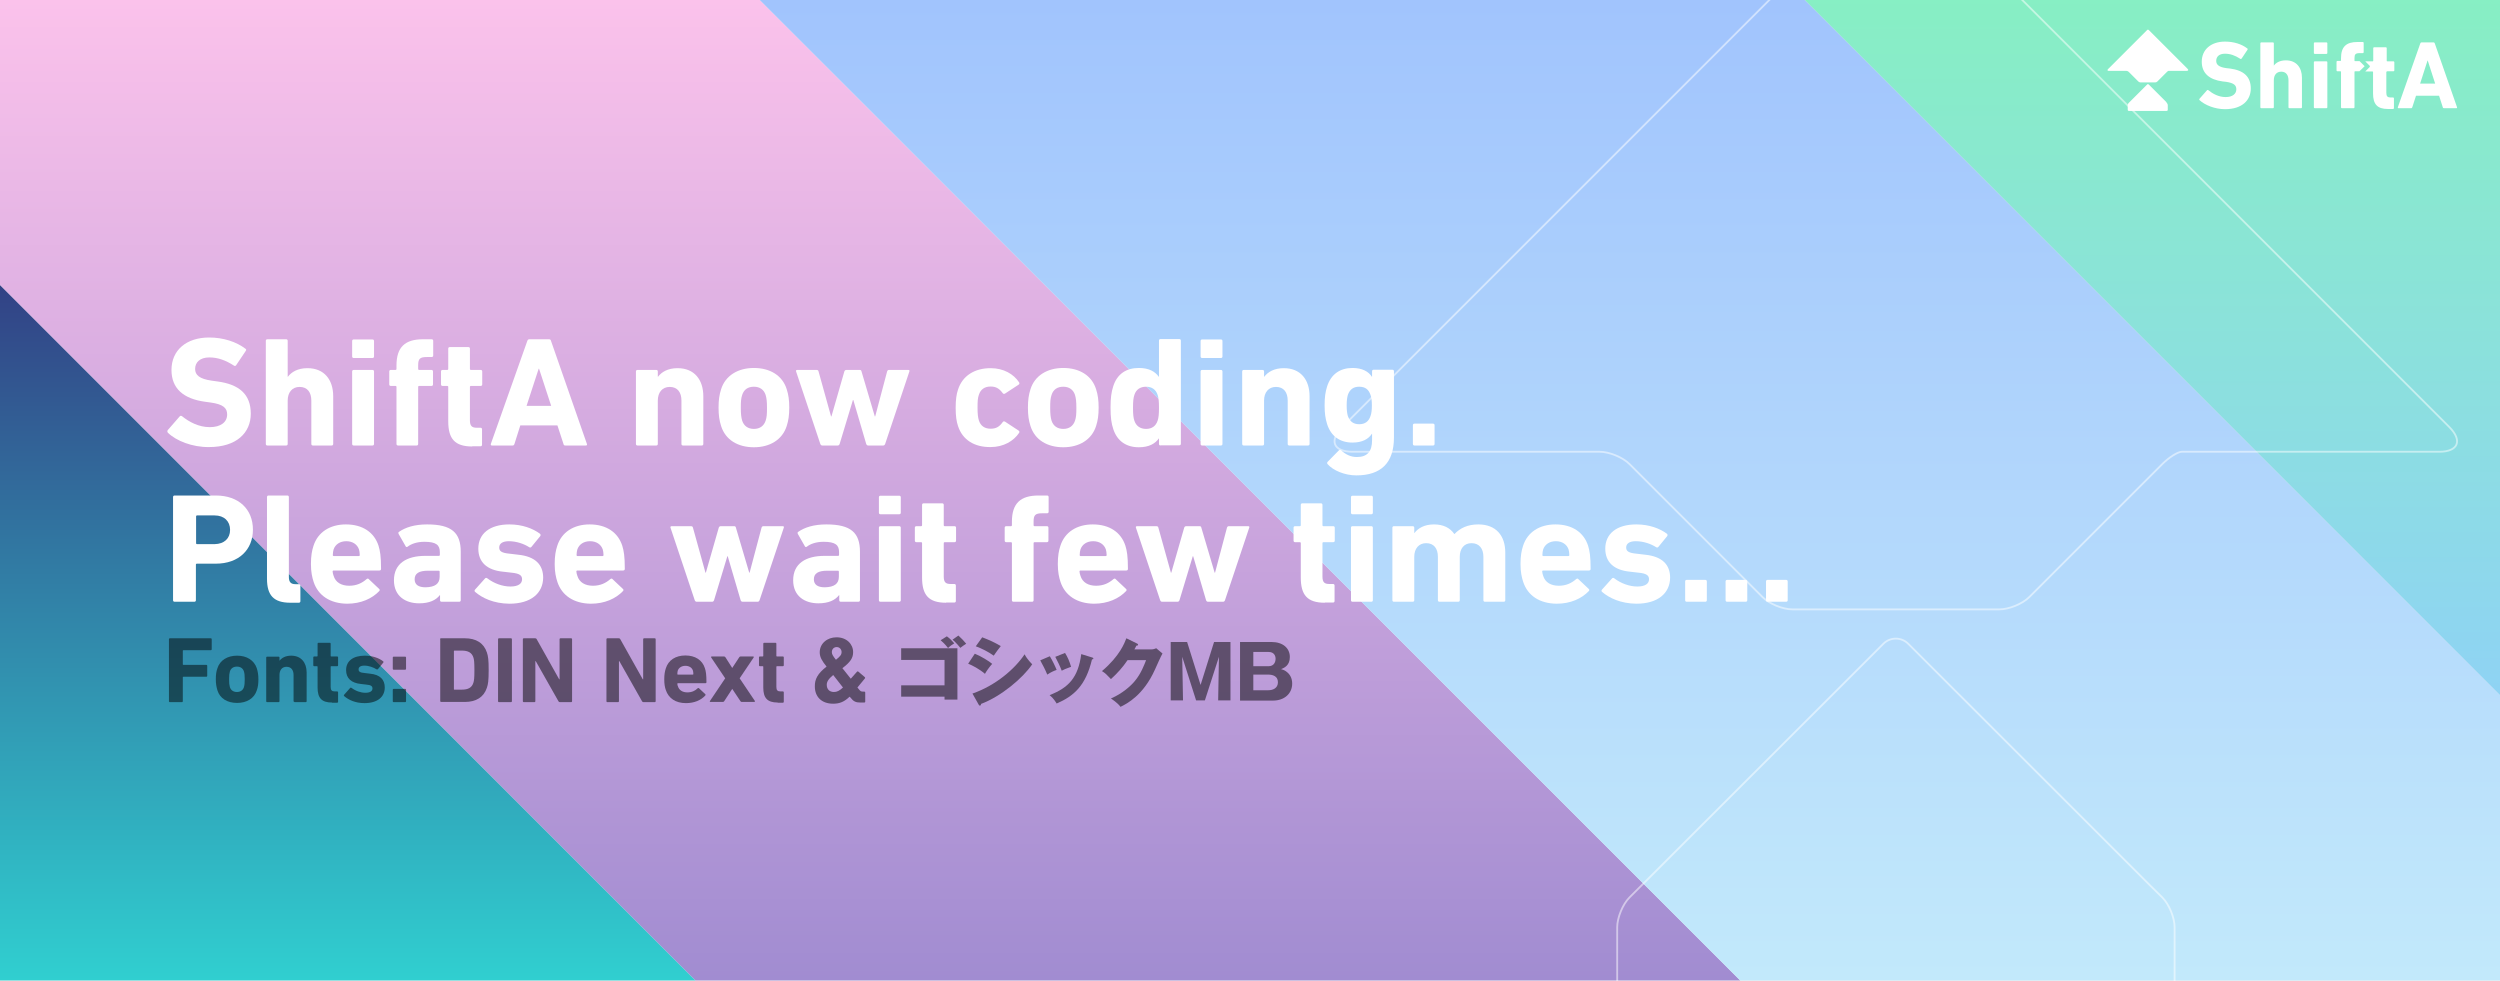
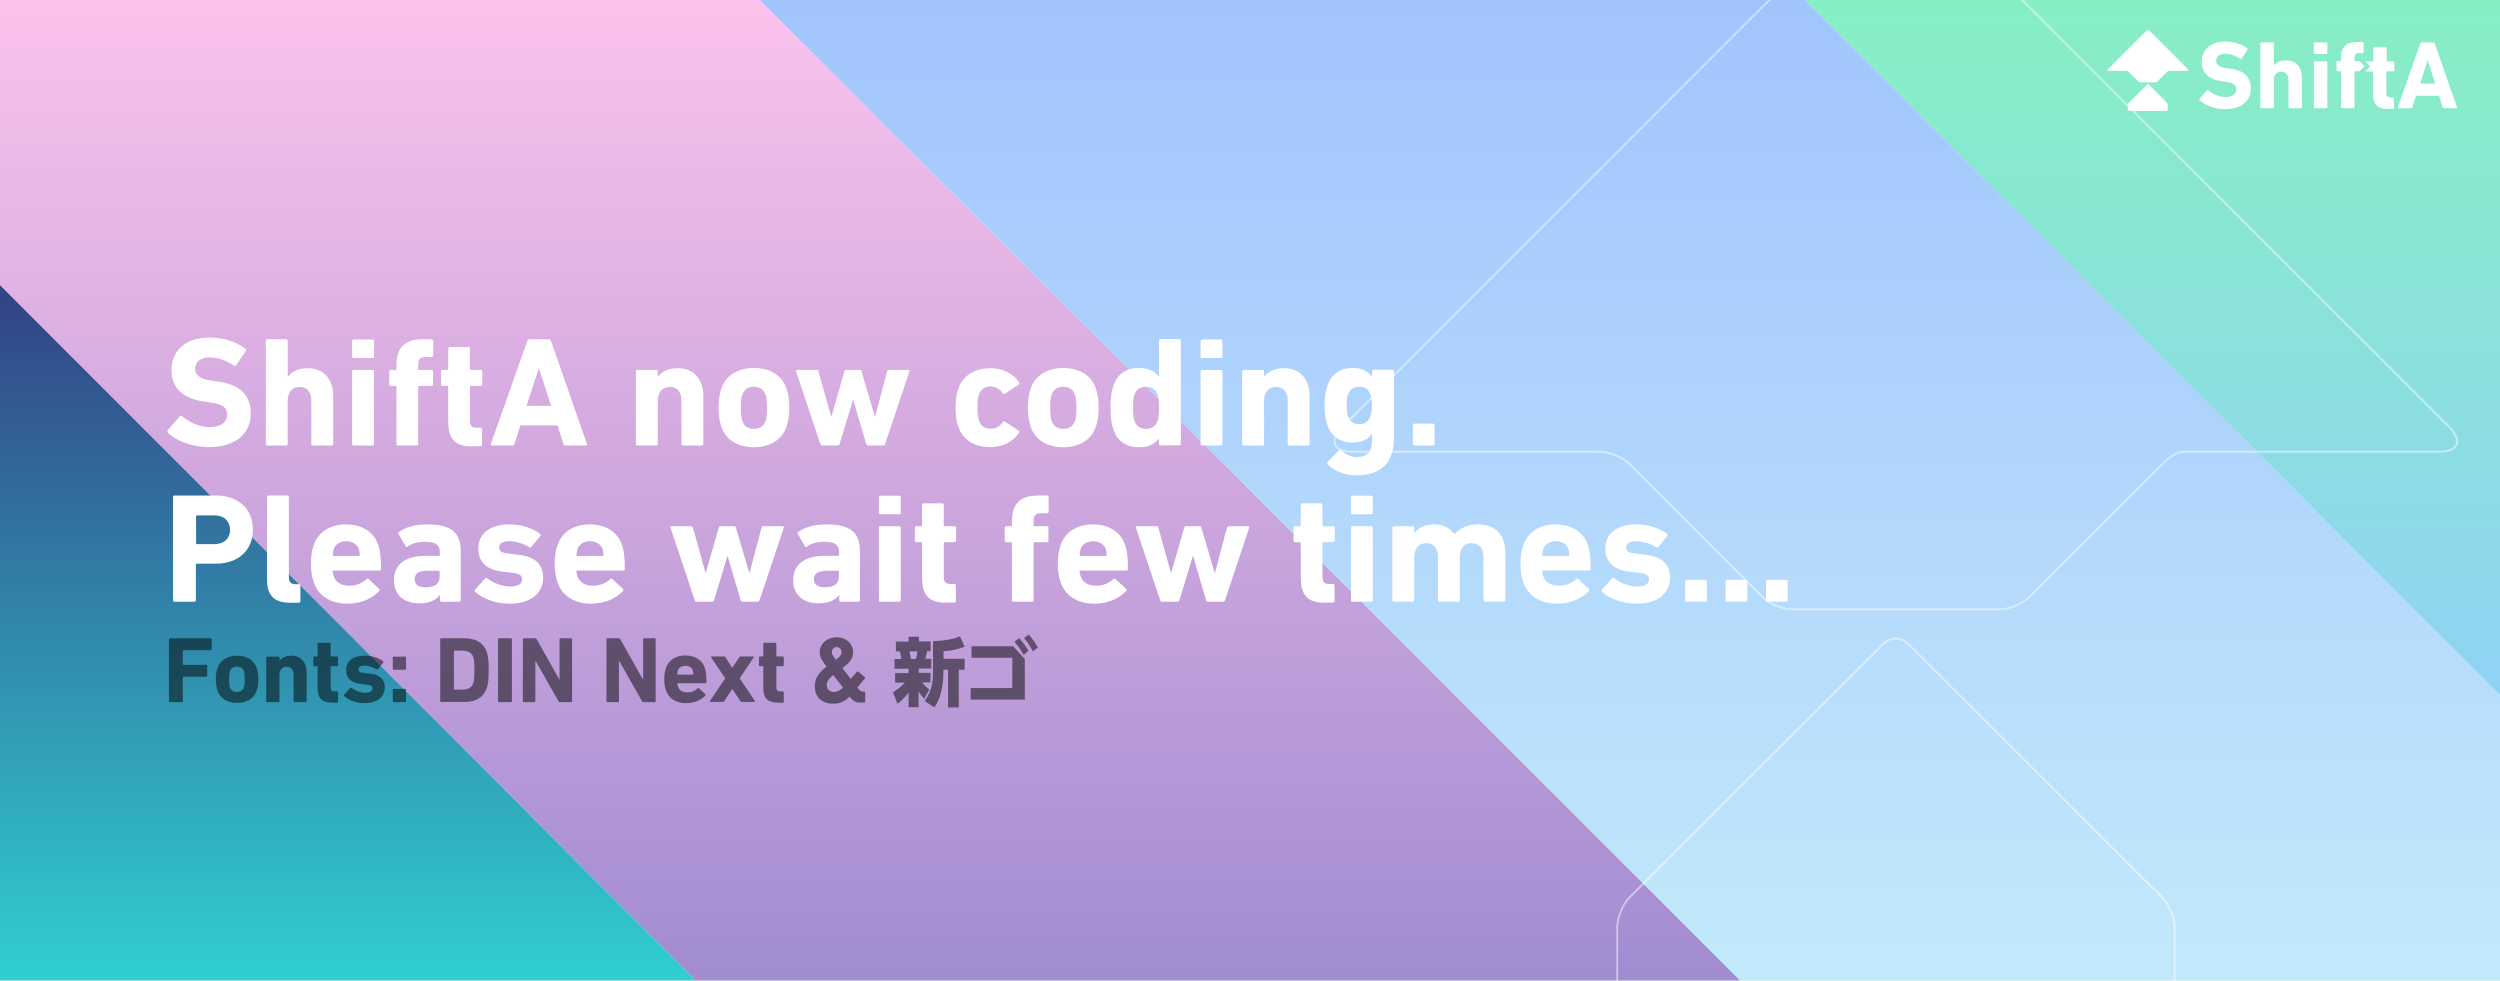
<svg xmlns="http://www.w3.org/2000/svg" version="1.1" id="レイヤー_1" x="0px" y="0px" viewBox="0 0 1280 502" style="enable-background:new 0 0 1280 502;" xml:space="preserve">
  <style type="text/css">
	.st0{fill:url(#SVGID_1_);}
	.st1{fill:url(#SVGID_2_);}
	.st2{fill:url(#SVGID_3_);}
	.st3{fill:url(#SVGID_4_);}
	.st4{fill:url(#SVGID_5_);}
	.st5{fill:url(#SVGID_6_);}
	.st6{fill:url(#SVGID_7_);}
	.st7{fill:url(#SVGID_8_);}
	.st8{fill:#FFFFFF;}
	.st9{opacity:0.5;}
	.st10{fill:none;stroke:#FFFFFF;stroke-width:0.95;stroke-miterlimit:10;}
</style>
  <linearGradient id="SVGID_1_" gradientUnits="userSpaceOnUse" x1="445.5" y1="502" x2="445.5" y2="0">
    <stop offset="0" style="stop-color:#A18CD1" />
    <stop offset="1" style="stop-color:#FBC2EB" />
  </linearGradient>
  <polygon class="st0" points="0,0 0,146 356,502 891,502 389,0 " />
  <linearGradient id="SVGID_2_" gradientUnits="userSpaceOnUse" x1="178" y1="502" x2="178" y2="0">
    <stop offset="0" style="stop-color:#30CFD0" />
    <stop offset="1" style="stop-color:#330867" />
  </linearGradient>
  <polygon class="st1" points="0,502 356,502 0,146 " />
  <linearGradient id="SVGID_3_" gradientUnits="userSpaceOnUse" x1="1102" y1="-146" x2="1102" y2="356">
    <stop offset="0" style="stop-color:#84FAB0" />
    <stop offset="1" style="stop-color:#8FD3F4" />
  </linearGradient>
  <polygon class="st2" points="1280,0 924,0 1280,356 " />
  <linearGradient id="SVGID_4_" gradientUnits="userSpaceOnUse" x1="834.5" y1="0" x2="834.5" y2="502">
    <stop offset="0" style="stop-color:#A1C4FD" />
    <stop offset="1" style="stop-color:#C2E9FB" />
  </linearGradient>
  <polygon class="st3" points="1280,356 924,0 389,0 891,502 1280,502 " />
  <linearGradient id="SVGID_5_" gradientUnits="userSpaceOnUse" x1="445.5" y1="1152" x2="445.5" y2="650">
    <stop offset="0" style="stop-color:#A1C4FD" />
    <stop offset="1" style="stop-color:#C2E9FB" />
  </linearGradient>
  <polygon class="st4" points="0,650 0,796 356,1152 891,1152 389,650 " />
  <linearGradient id="SVGID_6_" gradientUnits="userSpaceOnUse" x1="178" y1="1152" x2="178" y2="650">
    <stop offset="0" style="stop-color:#A18CD1" />
    <stop offset="1" style="stop-color:#FBC2EB" />
  </linearGradient>
  <polygon class="st5" points="0,1152 356,1152 0,796 " />
  <linearGradient id="SVGID_7_" gradientUnits="userSpaceOnUse" x1="1102" y1="1152" x2="1102" y2="650">
    <stop offset="0" style="stop-color:#30CFD0" />
    <stop offset="1" style="stop-color:#330867" />
  </linearGradient>
  <polygon class="st6" points="1280,650 924,650 1280,1006 " />
  <linearGradient id="SVGID_8_" gradientUnits="userSpaceOnUse" x1="834.5" y1="1152" x2="834.5" y2="650">
    <stop offset="0" style="stop-color:#84FAB0" />
    <stop offset="1" style="stop-color:#8FD3F4" />
  </linearGradient>
  <polygon class="st7" points="1280,1006 924,650 389,650 891,1152 1280,1152 " />
  <g>
    <path class="st8" d="M86,221.6c-0.3-0.3-0.5-0.9-0.1-1.4l6.1-7c0.3-0.4,0.8-0.4,1.2-0.1c3.6,2.9,8.5,5.6,14.2,5.6   c5.7,0,8.9-2.6,8.9-6.5c0-3.2-1.9-5.2-8.4-6.1l-2.9-0.4c-11-1.5-17.2-6.7-17.2-16.3c0-10,7.5-16.6,19.3-16.6   c7.2,0,13.9,2.2,18.5,5.7c0.5,0.3,0.6,0.6,0.2,1.2l-4.9,7.3c-0.3,0.4-0.7,0.5-1.1,0.2c-4.2-2.7-8.2-4.2-12.6-4.2   c-4.8,0-7.3,2.5-7.3,5.9c0,3.1,2.2,5.1,8.5,6l2.9,0.4c11.2,1.5,17.1,6.6,17.1,16.5c0,9.8-7.3,17.1-21.4,17.1   C98.5,229,90.2,225.7,86,221.6z" />
    <path class="st8" d="M160.2,228.1c-0.5,0-0.8-0.3-0.8-0.8v-22.2c0-4.2-2-7-6-7c-3.8,0-6.1,2.8-6.1,7v22.2c0,0.5-0.3,0.8-0.8,0.8   h-9.6c-0.5,0-0.8-0.3-0.8-0.8v-52.8c0-0.5,0.3-0.8,0.8-0.8h9.6c0.5,0,0.8,0.3,0.8,0.8v18.4h0.1c1.8-2.4,5-4.4,10-4.4   c8.6,0,13.2,5.9,13.2,14.4v24.4c0,0.5-0.3,0.8-0.8,0.8H160.2z" />
    <path class="st8" d="M181.1,183.3c-0.5,0-0.8-0.3-0.8-0.8v-7.9c0-0.5,0.3-0.8,0.8-0.8h9.6c0.5,0,0.8,0.3,0.8,0.8v7.9   c0,0.5-0.3,0.8-0.8,0.8H181.1z M181.1,228.1c-0.5,0-0.8-0.3-0.8-0.8v-37.1c0-0.5,0.3-0.8,0.8-0.8h9.6c0.5,0,0.8,0.3,0.8,0.8v37.1   c0,0.5-0.3,0.8-0.8,0.8H181.1z" />
    <path class="st8" d="M203.8,228.1c-0.5,0-0.8-0.3-0.8-0.8v-29.2c0-0.3-0.2-0.5-0.5-0.5h-2.4c-0.5,0-0.8-0.3-0.8-0.8v-6.6   c0-0.5,0.3-0.8,0.8-0.8h2.4c0.3,0,0.5-0.2,0.5-0.5v-1.8c0-9.4,4.4-13.4,13.6-13.4h4.4c0.5,0,0.8,0.3,0.8,0.8v7.5   c0,0.5-0.3,0.8-0.8,0.8h-2.5c-3.5,0-4.4,0.9-4.4,4.2v1.9c0,0.3,0.2,0.5,0.5,0.5h6.3c0.5,0,0.8,0.3,0.8,0.8v6.6   c0,0.5-0.3,0.8-0.8,0.8h-6.3c-0.3,0-0.5,0.2-0.5,0.5v29.2c0,0.5-0.3,0.8-0.8,0.8H203.8z" />
    <path class="st8" d="M241.8,228.6c-9,0-12.3-4-12.3-12.9v-17.6c0-0.3-0.2-0.5-0.5-0.5h-2.4c-0.5,0-0.8-0.3-0.8-0.8v-6.6   c0-0.5,0.3-0.8,0.8-0.8h2.4c0.3,0,0.5-0.2,0.5-0.5v-10.4c0-0.5,0.3-0.8,0.8-0.8h9.5c0.5,0,0.8,0.3,0.8,0.8v10.4   c0,0.3,0.2,0.5,0.5,0.5h5c0.5,0,0.8,0.3,0.8,0.8v6.6c0,0.5-0.3,0.8-0.8,0.8h-5c-0.3,0-0.5,0.2-0.5,0.5v17.1c0,2.9,1,3.8,3.5,3.8   h1.9c0.5,0,0.8,0.3,0.8,0.8v7.9c0,0.5-0.3,0.8-0.8,0.8H241.8z" />
    <path class="st8" d="M270,174.5c0.2-0.5,0.5-0.8,1-0.8h10.1c0.6,0,0.9,0.3,1,0.8l18.4,52.8c0.2,0.5,0,0.8-0.6,0.8h-10.4   c-0.6,0-0.9-0.2-1-0.8l-3.1-9.5h-19l-3,9.5c-0.2,0.6-0.5,0.8-1,0.8h-10.5c-0.6,0-0.7-0.3-0.6-0.8L270,174.5z M282.2,207.8l-6.2-19   h-0.2l-6.2,19H282.2z" />
    <path class="st8" d="M349.7,228.1c-0.5,0-0.8-0.3-0.8-0.8v-22.2c0-4.2-2-7-6-7c-3.8,0-6.1,2.8-6.1,7v22.2c0,0.5-0.3,0.8-0.8,0.8   h-9.6c-0.5,0-0.8-0.3-0.8-0.8v-37.1c0-0.5,0.3-0.8,0.8-0.8h9.6c0.5,0,0.8,0.3,0.8,0.8v2.7h0.1c1.8-2.4,5-4.4,10-4.4   c8.6,0,13.2,5.9,13.2,14.4v24.4c0,0.5-0.3,0.8-0.8,0.8H349.7z" />
    <path class="st8" d="M369.2,218.1c-0.9-2.8-1.3-5.5-1.3-9.4s0.4-6.6,1.3-9.4c2.2-7,8.6-10.9,16.8-10.9s14.6,3.8,16.8,10.9   c0.9,2.8,1.3,5.5,1.3,9.4s-0.4,6.6-1.3,9.4c-2.2,7-8.6,10.9-16.8,10.9S371.4,225.2,369.2,218.1z M392,215.4   c0.6-1.8,0.7-3.4,0.7-6.6s-0.2-4.9-0.7-6.6c-0.9-2.7-3-4.2-6-4.2c-3,0-5.1,1.4-6,4.2c-0.6,1.8-0.7,3.4-0.7,6.6s0.2,4.9,0.7,6.6   c0.9,2.7,3,4.2,6,4.2C389,219.6,391.1,218.1,392,215.4z" />
    <path class="st8" d="M444.5,228.1c-0.5,0-0.8-0.3-1-0.8l-6.6-22.5h-0.2l-6.8,22.5c-0.2,0.5-0.5,0.8-1,0.8H421c-0.5,0-0.8-0.3-1-0.8   l-12.4-37.1c-0.2-0.5,0.1-0.8,0.6-0.8h9.8c0.6,0,1,0.2,1.1,0.8l6.4,23h0.2l6.6-23c0.2-0.6,0.6-0.8,1.1-0.8h6.7c0.6,0,0.9,0.2,1,0.8   l6.8,23h0.2l6.1-23c0.2-0.6,0.5-0.8,1-0.8h9.8c0.6,0,0.8,0.3,0.6,0.8l-12.4,37.1c-0.2,0.5-0.5,0.8-1,0.8H444.5z" />
    <path class="st8" d="M490.5,218.1c-0.8-2.3-1.2-5.2-1.2-9.3s0.4-7,1.2-9.3c2.3-7.2,8.6-11,16.7-11c6.6,0,11.8,3,14.6,7.3   c0.2,0.4,0.2,0.8-0.2,1.1l-7,4.6c-0.5,0.3-0.9,0.2-1.2-0.2c-1.7-2.3-3.4-3.4-6.2-3.4c-3,0-5.1,1.4-6,4.2c-0.6,1.6-0.7,3.4-0.7,6.6   s0.2,5,0.7,6.6c0.9,2.8,3,4.2,6,4.2c2.8,0,4.5-1,6.2-3.4c0.3-0.4,0.7-0.5,1.2-0.2l7,4.6c0.4,0.3,0.4,0.7,0.2,1.1   c-2.8,4.2-8,7.3-14.6,7.3C499,229,492.8,225.3,490.5,218.1z" />
    <path class="st8" d="M527.6,218.1c-0.9-2.8-1.3-5.5-1.3-9.4s0.4-6.6,1.3-9.4c2.2-7,8.6-10.9,16.8-10.9s14.6,3.8,16.8,10.9   c0.9,2.8,1.3,5.5,1.3,9.4s-0.4,6.6-1.3,9.4c-2.2,7-8.6,10.9-16.8,10.9S529.8,225.2,527.6,218.1z M550.4,215.4   c0.6-1.8,0.7-3.4,0.7-6.6s-0.2-4.9-0.7-6.6c-0.9-2.7-3-4.2-6-4.2c-3,0-5.1,1.4-6,4.2c-0.6,1.8-0.7,3.4-0.7,6.6s0.2,4.9,0.7,6.6   c0.9,2.7,3,4.2,6,4.2C547.4,219.6,549.5,218.1,550.4,215.4z" />
    <path class="st8" d="M594.2,228.1c-0.5,0-0.8-0.3-0.8-0.8v-2.8h-0.1c-1.8,2.6-5,4.5-10.2,4.5c-6.5,0-11.1-3.2-13.1-9.3   c-1-3-1.4-6-1.4-11c0-5,0.4-7.9,1.4-11c2-6.2,6.6-9.3,13.1-9.3c5.1,0,8.3,1.8,10.2,4.5h0.1v-18.5c0-0.5,0.3-0.8,0.8-0.8h9.6   c0.5,0,0.8,0.3,0.8,0.8v52.8c0,0.5-0.3,0.8-0.8,0.8H594.2z M592.7,215.4c0.5-1.5,0.7-3.2,0.7-6.6s-0.2-5.1-0.7-6.6   c-0.9-2.8-3-4.2-5.9-4.2c-3,0-5.1,1.4-6,4.2c-0.5,1.5-0.7,3.2-0.7,6.6s0.2,5.1,0.7,6.6c0.9,2.7,3,4.2,6,4.2   C589.8,219.6,591.8,218.1,592.7,215.4z" />
    <path class="st8" d="M615.5,183.3c-0.5,0-0.8-0.3-0.8-0.8v-7.9c0-0.5,0.3-0.8,0.8-0.8h9.6c0.5,0,0.8,0.3,0.8,0.8v7.9   c0,0.5-0.3,0.8-0.8,0.8H615.5z M615.5,228.1c-0.5,0-0.8-0.3-0.8-0.8v-37.1c0-0.5,0.3-0.8,0.8-0.8h9.6c0.5,0,0.8,0.3,0.8,0.8v37.1   c0,0.5-0.3,0.8-0.8,0.8H615.5z" />
    <path class="st8" d="M660.1,228.1c-0.5,0-0.8-0.3-0.8-0.8v-22.2c0-4.2-2-7-6-7c-3.8,0-6.1,2.8-6.1,7v22.2c0,0.5-0.3,0.8-0.8,0.8   h-9.6c-0.5,0-0.8-0.3-0.8-0.8v-37.1c0-0.5,0.3-0.8,0.8-0.8h9.6c0.5,0,0.8,0.3,0.8,0.8v2.7h0.1c1.8-2.4,5-4.4,10-4.4   c8.6,0,13.2,5.9,13.2,14.4v24.4c0,0.5-0.3,0.8-0.8,0.8H660.1z" />
    <path class="st8" d="M679.7,237.6c-0.3-0.4-0.3-0.8,0.1-1.2l5.7-5.8c0.4-0.4,0.8-0.4,1.2,0c2.4,2.2,5,3.4,8,3.4   c5.4,0,7.8-2.9,7.8-8.6v-3.3h-0.1c-1.7,2.7-5,4.5-9.9,4.5c-6.4,0-11-3.2-13-9.4c-0.9-2.9-1.3-5.5-1.3-9.7s0.4-6.9,1.3-9.7   c2-6.2,6.6-9.4,13-9.4c4.9,0,8.2,1.8,9.9,4.5h0.1v-2.8c0-0.5,0.3-0.8,0.8-0.8h9.6c0.5,0,0.8,0.3,0.8,0.8V224   c0,13-6.6,19.4-19.3,19.4C688.6,243.4,682.5,240.9,679.7,237.6z M701.7,213c0.5-1.4,0.7-3,0.7-5.4s-0.2-4-0.7-5.4   c-0.9-2.7-2.6-4.2-5.8-4.2c-3,0-4.8,1.4-5.8,4.2c-0.4,1.4-0.6,3-0.6,5.4s0.2,4,0.6,5.4c1,2.7,2.7,4.2,5.8,4.2   C699,217.2,700.8,215.7,701.7,213z" />
    <path class="st8" d="M723.4,217.7c0-0.5,0.3-0.8,0.8-0.8h9.5c0.5,0,0.8,0.3,0.8,0.8v9.6c0,0.5-0.3,0.8-0.8,0.8h-9.5   c-0.5,0-0.8-0.3-0.8-0.8V217.7z" />
    <path class="st8" d="M89.4,308.1c-0.5,0-0.8-0.3-0.8-0.8v-52.8c0-0.5,0.3-0.8,0.8-0.8h21.1c11.8,0,19,7.1,19,17.5   c0,10.2-7.2,17.4-19,17.4h-9.7c-0.3,0-0.5,0.2-0.5,0.5v18.2c0,0.5-0.3,0.8-0.8,0.8H89.4z M117.8,271.3c0-4.4-3-7.4-7.9-7.4h-9   c-0.3,0-0.5,0.2-0.5,0.5v13.7c0,0.3,0.2,0.5,0.5,0.5h9C114.8,278.5,117.8,275.7,117.8,271.3z" />
    <path class="st8" d="M148.7,308.6c-8.6,0-12-3.8-12-12.3v-41.8c0-0.5,0.3-0.8,0.8-0.8h9.6c0.5,0,0.8,0.3,0.8,0.8v40.9   c0,2.6,1,3.7,3.4,3.7h1.7c0.5,0,0.8,0.3,0.8,0.8v7.9c0,0.5-0.3,0.8-0.8,0.8H148.7z" />
    <path class="st8" d="M160.6,298c-0.8-2.4-1.4-5.2-1.4-9.2c0-4.1,0.5-6.9,1.3-9.3c2.2-7,8.4-11,16.6-11c8.6,0,14.5,4.1,16.7,10.9   c0.8,2.6,1.3,5.4,1.3,11.9c0,0.5-0.3,0.8-0.9,0.8h-23.4c-0.3,0-0.5,0.2-0.5,0.5c0.1,0.8,0.2,1.5,0.5,2.2c1,3.4,4,5.1,8,5.1   c3.8,0,6.6-1.4,8.9-3.4c0.4-0.3,0.8-0.4,1.1,0l5.3,5c0.4,0.3,0.4,0.8,0.1,1.1c-3.7,3.9-9.4,6.5-16.5,6.5   C169,309,162.9,304.9,160.6,298z M183.7,284.7c0.3,0,0.5-0.2,0.5-0.5c0-1.2-0.2-2.1-0.4-2.9c-0.9-2.6-3.3-4.2-6.5-4.2   s-5.6,1.6-6.5,4.2c-0.2,0.8-0.4,1.7-0.4,2.9c0,0.3,0.2,0.5,0.5,0.5H183.7z" />
    <path class="st8" d="M226.1,308.1c-0.5,0-0.8-0.3-0.8-0.8v-2.6h-0.1c-2,2.6-5.4,4.2-10.6,4.2c-6.9,0-12.9-3.6-12.9-11.8   c0-8.6,6.5-12.5,16.1-12.5h6.9c0.3,0,0.5-0.2,0.5-0.5v-1.4c0-3.6-1.8-5.3-7.9-5.3c-3.9,0-6.8,1.1-8.6,2.5c-0.4,0.3-0.8,0.2-1-0.2   l-3.6-6.3c-0.2-0.5-0.2-0.9,0.2-1.1c3.3-2.3,8-3.8,14.4-3.8c12.6,0,17.2,4.3,17.2,14v24.8c0,0.5-0.3,0.8-0.8,0.8H226.1z    M225.1,295.3v-2.6c0-0.3-0.2-0.5-0.5-0.5h-5.4c-4.7,0-6.9,1.4-6.9,4.4c0,2.7,1.9,4.1,5.6,4.1C222.7,300.6,225.1,298.9,225.1,295.3   z" />
    <path class="st8" d="M243.2,303c-0.3-0.3-0.3-0.8,0-1.1l5.2-5.8c0.3-0.3,0.7-0.3,1.1,0c3.4,2.6,7.8,4.2,11.8,4.2c4.1,0,6-1.5,6-3.7   c0-1.8-1-3-5.5-3.4l-4.3-0.5c-8.2-0.8-12.6-4.9-12.6-11.8c0-7.6,5.8-12.4,15.9-12.4c6.6,0,12.1,2.1,15.7,4.8   c0.3,0.3,0.4,0.8,0.1,1.2l-4.5,5.5c-0.3,0.4-0.7,0.4-1.1,0.2c-2.6-1.7-6.5-3.1-10.5-3.1c-3.3,0-4.9,1.3-4.9,3.2   c0,1.8,1,2.8,5.4,3.2l4.2,0.5c9.1,0.9,12.9,5.3,12.9,11.8c-0.1,7.9-6.2,13.3-17.3,13.3C252.7,309,246.9,306.2,243.2,303z" />
    <path class="st8" d="M285.4,298c-0.8-2.4-1.4-5.2-1.4-9.2c0-4.1,0.5-6.9,1.3-9.3c2.2-7,8.4-11,16.6-11c8.6,0,14.5,4.1,16.7,10.9   c0.8,2.6,1.3,5.4,1.3,11.9c0,0.5-0.3,0.8-0.9,0.8h-23.4c-0.3,0-0.5,0.2-0.5,0.5c0.1,0.8,0.2,1.5,0.5,2.2c1,3.4,4,5.1,8,5.1   c3.8,0,6.6-1.4,8.9-3.4c0.4-0.3,0.8-0.4,1.1,0l5.3,5c0.4,0.3,0.4,0.8,0.1,1.1c-3.7,3.9-9.4,6.5-16.5,6.5   C293.8,309,287.7,304.9,285.4,298z M308.5,284.7c0.3,0,0.5-0.2,0.5-0.5c0-1.2-0.2-2.1-0.4-2.9c-0.9-2.6-3.3-4.2-6.5-4.2   c-3.2,0-5.6,1.6-6.5,4.2c-0.2,0.8-0.4,1.7-0.4,2.9c0,0.3,0.2,0.5,0.5,0.5H308.5z" />
    <path class="st8" d="M380.2,308.1c-0.5,0-0.8-0.3-1-0.8l-6.6-22.5h-0.2l-6.8,22.5c-0.2,0.5-0.5,0.8-1,0.8h-7.9   c-0.5,0-0.8-0.3-1-0.8l-12.4-37.1c-0.2-0.5,0.1-0.8,0.6-0.8h9.8c0.6,0,1,0.2,1.1,0.8l6.4,23h0.2l6.6-23c0.2-0.6,0.6-0.8,1.1-0.8   h6.7c0.6,0,0.9,0.2,1,0.8l6.8,23h0.2l6.1-23c0.2-0.6,0.5-0.8,1-0.8h9.8c0.6,0,0.8,0.3,0.6,0.8l-12.4,37.1c-0.2,0.5-0.5,0.8-1,0.8   H380.2z" />
    <path class="st8" d="M430.5,308.1c-0.5,0-0.8-0.3-0.8-0.8v-2.6h-0.1c-2,2.6-5.4,4.2-10.6,4.2c-6.9,0-12.9-3.6-12.9-11.8   c0-8.6,6.5-12.5,16.1-12.5h6.9c0.3,0,0.5-0.2,0.5-0.5v-1.4c0-3.6-1.8-5.3-7.9-5.3c-3.9,0-6.8,1.1-8.6,2.5c-0.4,0.3-0.8,0.2-1-0.2   l-3.6-6.3c-0.2-0.5-0.2-0.9,0.2-1.1c3.3-2.3,8-3.8,14.4-3.8c12.6,0,17.2,4.3,17.2,14v24.8c0,0.5-0.3,0.8-0.8,0.8H430.5z    M429.5,295.3v-2.6c0-0.3-0.2-0.5-0.5-0.5h-5.4c-4.7,0-6.9,1.4-6.9,4.4c0,2.7,1.9,4.1,5.6,4.1C427.1,300.6,429.5,298.9,429.5,295.3   z" />
    <path class="st8" d="M450.8,263.3c-0.5,0-0.8-0.3-0.8-0.8v-7.9c0-0.5,0.3-0.8,0.8-0.8h9.6c0.5,0,0.8,0.3,0.8,0.8v7.9   c0,0.5-0.3,0.8-0.8,0.8H450.8z M450.8,308.1c-0.5,0-0.8-0.3-0.8-0.8v-37.1c0-0.5,0.3-0.8,0.8-0.8h9.6c0.5,0,0.8,0.3,0.8,0.8v37.1   c0,0.5-0.3,0.8-0.8,0.8H450.8z" />
    <path class="st8" d="M484.4,308.6c-9,0-12.3-4-12.3-12.9v-17.6c0-0.3-0.2-0.5-0.5-0.5h-2.4c-0.5,0-0.8-0.3-0.8-0.8v-6.6   c0-0.5,0.3-0.8,0.8-0.8h2.4c0.3,0,0.5-0.2,0.5-0.5v-10.4c0-0.5,0.3-0.8,0.8-0.8h9.5c0.5,0,0.8,0.3,0.8,0.8v10.4   c0,0.3,0.2,0.5,0.5,0.5h5c0.5,0,0.8,0.3,0.8,0.8v6.6c0,0.5-0.3,0.8-0.8,0.8h-5c-0.3,0-0.5,0.2-0.5,0.5v17.1c0,2.9,1,3.8,3.5,3.8   h1.9c0.5,0,0.8,0.3,0.8,0.8v7.9c0,0.5-0.3,0.8-0.8,0.8H484.4z" />
    <path class="st8" d="M518.9,308.1c-0.5,0-0.8-0.3-0.8-0.8v-29.2c0-0.3-0.2-0.5-0.5-0.5h-2.4c-0.5,0-0.8-0.3-0.8-0.8v-6.6   c0-0.5,0.3-0.8,0.8-0.8h2.4c0.3,0,0.5-0.2,0.5-0.5v-1.8c0-9.4,4.4-13.4,13.6-13.4h4.4c0.5,0,0.8,0.3,0.8,0.8v7.5   c0,0.5-0.3,0.8-0.8,0.8h-2.5c-3.5,0-4.4,0.9-4.4,4.2v1.9c0,0.3,0.2,0.5,0.5,0.5h6.3c0.5,0,0.8,0.3,0.8,0.8v6.6   c0,0.5-0.3,0.8-0.8,0.8h-6.3c-0.3,0-0.5,0.2-0.5,0.5v29.2c0,0.5-0.3,0.8-0.8,0.8H518.9z" />
    <path class="st8" d="M543,298c-0.8-2.4-1.4-5.2-1.4-9.2c0-4.1,0.5-6.9,1.3-9.3c2.2-7,8.4-11,16.6-11c8.6,0,14.5,4.1,16.7,10.9   c0.8,2.6,1.3,5.4,1.3,11.9c0,0.5-0.3,0.8-0.9,0.8h-23.4c-0.3,0-0.5,0.2-0.5,0.5c0.1,0.8,0.2,1.5,0.5,2.2c1,3.4,4,5.1,8,5.1   c3.8,0,6.6-1.4,8.9-3.4c0.4-0.3,0.8-0.4,1.1,0l5.3,5c0.4,0.3,0.4,0.8,0.1,1.1c-3.7,3.9-9.4,6.5-16.5,6.5   C551.4,309,545.3,304.9,543,298z M566.1,284.7c0.3,0,0.5-0.2,0.5-0.5c0-1.2-0.2-2.1-0.4-2.9c-0.9-2.6-3.3-4.2-6.5-4.2   c-3.2,0-5.6,1.6-6.5,4.2c-0.2,0.8-0.4,1.7-0.4,2.9c0,0.3,0.2,0.5,0.5,0.5H566.1z" />
    <path class="st8" d="M618.5,308.1c-0.5,0-0.8-0.3-1-0.8l-6.6-22.5h-0.2l-6.8,22.5c-0.2,0.5-0.5,0.8-1,0.8H595c-0.5,0-0.8-0.3-1-0.8   l-12.4-37.1c-0.2-0.5,0.1-0.8,0.6-0.8h9.8c0.6,0,1,0.2,1.1,0.8l6.4,23h0.2l6.6-23c0.2-0.6,0.6-0.8,1.1-0.8h6.7c0.6,0,0.9,0.2,1,0.8   l6.8,23h0.2l6.1-23c0.2-0.6,0.5-0.8,1-0.8h9.8c0.6,0,0.8,0.3,0.6,0.8l-12.4,37.1c-0.2,0.5-0.5,0.8-1,0.8H618.5z" />
    <path class="st8" d="M678.3,308.6c-9,0-12.3-4-12.3-12.9v-17.6c0-0.3-0.2-0.5-0.5-0.5h-2.4c-0.5,0-0.8-0.3-0.8-0.8v-6.6   c0-0.5,0.3-0.8,0.8-0.8h2.4c0.3,0,0.5-0.2,0.5-0.5v-10.4c0-0.5,0.3-0.8,0.8-0.8h9.5c0.5,0,0.8,0.3,0.8,0.8v10.4   c0,0.3,0.2,0.5,0.5,0.5h5c0.5,0,0.8,0.3,0.8,0.8v6.6c0,0.5-0.3,0.8-0.8,0.8h-5c-0.3,0-0.5,0.2-0.5,0.5v17.1c0,2.9,1,3.8,3.5,3.8   h1.9c0.5,0,0.8,0.3,0.8,0.8v7.9c0,0.5-0.3,0.8-0.8,0.8H678.3z" />
    <path class="st8" d="M692.5,263.3c-0.5,0-0.8-0.3-0.8-0.8v-7.9c0-0.5,0.3-0.8,0.8-0.8h9.6c0.5,0,0.8,0.3,0.8,0.8v7.9   c0,0.5-0.3,0.8-0.8,0.8H692.5z M692.5,308.1c-0.5,0-0.8-0.3-0.8-0.8v-37.1c0-0.5,0.3-0.8,0.8-0.8h9.6c0.5,0,0.8,0.3,0.8,0.8v37.1   c0,0.5-0.3,0.8-0.8,0.8H692.5z" />
    <path class="st8" d="M760.3,308.1c-0.5,0-0.8-0.3-0.8-0.8v-22.2c0-4.2-2.1-7-6.1-7c-3.8,0-6,2.8-6,7v22.2c0,0.5-0.3,0.8-0.8,0.8   H737c-0.5,0-0.8-0.3-0.8-0.8v-22.2c0-4.2-2-7-6-7c-3.8,0-6.1,2.8-6.1,7v22.2c0,0.5-0.3,0.8-0.8,0.8h-9.6c-0.5,0-0.8-0.3-0.8-0.8   v-37.1c0-0.5,0.3-0.8,0.8-0.8h9.6c0.5,0,0.8,0.3,0.8,0.8v2.7h0.1c1.8-2.4,5-4.4,10-4.4c4.7,0,8.2,1.7,10.4,4.9h0.1   c2.9-3,6.7-4.9,12.2-4.9c9.1,0,13.8,5.8,13.8,14.4v24.4c0,0.5-0.3,0.8-0.8,0.8H760.3z" />
    <path class="st8" d="M779.9,298c-0.8-2.4-1.4-5.2-1.4-9.2c0-4.1,0.5-6.9,1.3-9.3c2.2-7,8.4-11,16.6-11c8.6,0,14.5,4.1,16.7,10.9   c0.8,2.6,1.3,5.4,1.3,11.9c0,0.5-0.3,0.8-0.9,0.8h-23.4c-0.3,0-0.5,0.2-0.5,0.5c0.1,0.8,0.2,1.5,0.5,2.2c1,3.4,4,5.1,8,5.1   c3.8,0,6.6-1.4,8.9-3.4c0.4-0.3,0.8-0.4,1.1,0l5.3,5c0.4,0.3,0.4,0.8,0.1,1.1c-3.7,3.9-9.4,6.5-16.5,6.5   C788.2,309,782.2,304.9,779.9,298z M803,284.7c0.3,0,0.5-0.2,0.5-0.5c0-1.2-0.2-2.1-0.4-2.9c-0.9-2.6-3.3-4.2-6.5-4.2   s-5.6,1.6-6.5,4.2c-0.2,0.8-0.4,1.7-0.4,2.9c0,0.3,0.2,0.5,0.5,0.5H803z" />
    <path class="st8" d="M820.2,303c-0.3-0.3-0.3-0.8,0-1.1l5.2-5.8c0.3-0.3,0.7-0.3,1.1,0c3.4,2.6,7.8,4.2,11.8,4.2c4.1,0,6-1.5,6-3.7   c0-1.8-1-3-5.5-3.4l-4.3-0.5c-8.2-0.8-12.6-4.9-12.6-11.8c0-7.6,5.8-12.4,15.9-12.4c6.6,0,12.1,2.1,15.7,4.8   c0.3,0.3,0.4,0.8,0.1,1.2l-4.5,5.5c-0.3,0.4-0.7,0.4-1.1,0.2c-2.6-1.7-6.5-3.1-10.5-3.1c-3.3,0-4.9,1.3-4.9,3.2   c0,1.8,1,2.8,5.4,3.2l4.2,0.5c9.1,0.9,12.9,5.3,12.9,11.8c-0.1,7.9-6.2,13.3-17.3,13.3C829.8,309,823.9,306.2,820.2,303z" />
    <path class="st8" d="M862.8,297.7c0-0.5,0.3-0.8,0.8-0.8h9.5c0.5,0,0.8,0.3,0.8,0.8v9.6c0,0.5-0.3,0.8-0.8,0.8h-9.5   c-0.5,0-0.8-0.3-0.8-0.8V297.7z" />
    <path class="st8" d="M883.5,297.7c0-0.5,0.3-0.8,0.8-0.8h9.5c0.5,0,0.8,0.3,0.8,0.8v9.6c0,0.5-0.3,0.8-0.8,0.8h-9.5   c-0.5,0-0.8-0.3-0.8-0.8V297.7z" />
    <path class="st8" d="M904.2,297.7c0-0.5,0.3-0.8,0.8-0.8h9.5c0.5,0,0.8,0.3,0.8,0.8v9.6c0,0.5-0.3,0.8-0.8,0.8H905   c-0.5,0-0.8-0.3-0.8-0.8V297.7z" />
  </g>
  <path class="st8" d="M1126.2,51.3c-0.2-0.2-0.3-0.5,0-0.8l3.8-4.3c0.2-0.2,0.5-0.2,0.7,0c2.2,1.8,5.3,3.5,8.8,3.5  c3.5,0,5.5-1.6,5.5-4c0-2-1.2-3.2-5.2-3.8l-1.8-0.2c-6.8-0.9-10.7-4.2-10.7-10.1c0-6.2,4.7-10.3,11.9-10.3c4.5,0,8.6,1.3,11.4,3.5  c0.3,0.2,0.3,0.4,0.1,0.7l-3,4.5c-0.2,0.2-0.4,0.3-0.7,0.1c-2.6-1.7-5.1-2.6-7.8-2.6c-3,0-4.5,1.5-4.5,3.7c0,1.9,1.4,3.2,5.3,3.7  l1.8,0.2c6.9,0.9,10.6,4.1,10.6,10.2c0,6.1-4.5,10.6-13.2,10.6C1134,55.9,1128.9,53.8,1126.2,51.3z" />
  <path class="st8" d="M1172.2,55.4c-0.3,0-0.5-0.2-0.5-0.5V41.1c0-2.6-1.2-4.4-3.7-4.4c-2.4,0-3.8,1.7-3.8,4.4v13.8  c0,0.3-0.2,0.5-0.5,0.5h-5.9c-0.3,0-0.5-0.2-0.5-0.5V22.2c0-0.3,0.2-0.5,0.5-0.5h5.9c0.3,0,0.5,0.2,0.5,0.5v11.4h0  c1.1-1.5,3.1-2.7,6.2-2.7c5.3,0,8.2,3.7,8.2,8.9v15.1c0,0.3-0.2,0.5-0.5,0.5H1172.2z" />
  <path class="st8" d="M1185.2,27.6c-0.3,0-0.5-0.2-0.5-0.5v-4.9c0-0.3,0.2-0.5,0.5-0.5h5.9c0.3,0,0.5,0.2,0.5,0.5v4.9  c0,0.3-0.2,0.5-0.5,0.5H1185.2z M1185.2,55.4c-0.3,0-0.5-0.2-0.5-0.5v-23c0-0.3,0.2-0.5,0.5-0.5h5.9c0.3,0,0.5,0.2,0.5,0.5v23  c0,0.3-0.2,0.5-0.5,0.5H1185.2z" />
  <path class="st8" d="M1239.2,22.2c0.1-0.3,0.3-0.5,0.6-0.5h6.2c0.3,0,0.5,0.2,0.6,0.5l11.4,32.7c0.1,0.3,0,0.5-0.3,0.5h-6.4  c-0.3,0-0.5-0.1-0.6-0.5l-1.9-5.9H1237l-1.9,5.9c-0.1,0.3-0.3,0.5-0.6,0.5h-6.5c-0.3,0-0.4-0.2-0.3-0.5L1239.2,22.2z M1246.8,42.8  L1243,31h-0.1l-3.8,11.8H1246.8z" />
  <g>
    <path class="st8" d="M1210.7,33.9l-2.6-2.6h-2.4c-0.1,0-0.2-0.1-0.2-0.3v-1.2c0-2,0.5-2.6,2.7-2.6h1.5c0.3,0,0.5-0.2,0.5-0.5v-4.7   c0-0.3-0.2-0.5-0.5-0.5h-2.7c-5.7,0-8.4,2.4-8.4,8.3v1.1c0,0.1-0.1,0.2-0.2,0.3h-1.2v0h-0.4c-0.3,0-0.5,0.2-0.5,0.5V36   c0,0.3,0.2,0.5,0.5,0.5h1.5c0.2,0,0.3,0.1,0.3,0.3v18.1c0,0.3,0.2,0.5,0.5,0.5h5.9c0.3,0,0.5-0.2,0.5-0.5V36.8   c0-0.2,0.1-0.3,0.3-0.3h2.2L1210.7,33.9z" />
    <path class="st8" d="M1222.3,36.5h3.1c0.3,0,0.5-0.2,0.5-0.5v-4.1c0-0.3-0.2-0.5-0.5-0.5h-3.1c-0.2,0-0.3-0.1-0.3-0.3v-6.4   c0-0.3-0.2-0.5-0.5-0.5h-5.9c-0.3,0-0.5,0.2-0.5,0.5v6.4c0,0.1-0.1,0.2-0.2,0.3h-3.9l2.2,2.2c0.1,0.1,0.2,0.2,0.2,0.4   c0,0.1-0.1,0.3-0.2,0.4l-2.2,2.2h2.6c0,0-0.4,0-0.4,0h1.5c0.2,0,0.3,0.1,0.3,0.3v10.9c0,5.5,2.1,8,7.6,8h2.6c0.3,0,0.5-0.2,0.5-0.5   v-4.9c0-0.3-0.2-0.5-0.5-0.5h-1.2c-1.6,0-2.2-0.6-2.2-2.4V36.8C1222,36.6,1222.1,36.5,1222.3,36.5z" />
  </g>
  <g>
    <path class="st8" d="M1120.1,35.3l-15-15l-4.9-4.9c-0.3-0.3-0.7-0.3-0.9,0l-0.5,0.5c0,0,0,0,0,0l-19.5,19.5   c-0.5,0.5-0.3,0.9,0.4,0.9h6.4h2.7c0.4,0,0.8,0.2,1.1,0.5l4.9,4.9c0.3,0.3,0.7,0.5,1.1,0.5h7.6c0.4,0,0.8-0.2,1.1-0.5l4.9-4.9   c0.3-0.3,0.6-0.5,0.7-0.5h0.9h5.2h3.4C1120.4,36.2,1120.6,35.8,1120.1,35.3z" />
    <path class="st8" d="M1109.1,52.2l-8.4-8.4l-0.5-0.5c-0.3-0.3-0.7-0.3-0.9,0l-0.5,0.5l-8.4,8.4l-0.5,0.5c-0.3,0.3-0.5,0.7-0.5,1.1   v2.4c0,0.4,0.3,0.6,0.6,0.6h19.3c0.4,0,0.6-0.3,0.6-0.6v-2.4c0-0.4-0.2-0.8-0.5-1.1L1109.1,52.2z" />
  </g>
  <g class="st9">
    <path class="st10" d="M1254,218.6L1045.7,10.3L977-58.4c-3.5-3.5-9.2-3.5-12.7,0l-6.3,6.3c0,0,0,0,0,0L687.3,218.6   c-7,7-4.6,12.7,5.2,12.7h88.9H819c4.9,0,11.8,2.8,15.3,6.3l68.1,68.1c3.5,3.5,10.4,6.3,15.3,6.3h106c4.9,0,11.8-2.8,15.3-6.3   l68.1-68.1c3.5-3.5,8-6.3,10-6.3h12.7h72.2h46.9C1258.6,231.3,1261,225.6,1254,218.6z" />
    <path class="st10" d="M1100.7,453.2L983.3,335.9l-6.3-6.3c-3.5-3.5-9.2-3.5-12.7,0l-6.3,6.3L840.6,453.2l-6.3,6.3   c-3.5,3.5-6.3,10.4-6.3,15.3v32.8c0,4.9,4,9,9,9h267.4c4.9,0,9-4,9-9v-32.8c0-4.9-2.8-11.8-6.3-15.3L1100.7,453.2z" />
  </g>
  <g class="st9">
    <path d="M86.5,327.3c0-0.3,0.2-0.5,0.5-0.5h20.9c0.3,0,0.5,0.2,0.5,0.5v5.1c0,0.3-0.2,0.5-0.5,0.5H93.9c-0.2,0-0.3,0.1-0.3,0.3v6.9   c0,0.2,0.1,0.3,0.3,0.3h11.7c0.3,0,0.5,0.2,0.5,0.5v5.1c0,0.3-0.2,0.5-0.5,0.5H93.9c-0.2,0-0.3,0.1-0.3,0.3V359   c0,0.3-0.2,0.5-0.5,0.5H87c-0.3,0-0.5-0.2-0.5-0.5V327.3z" />
    <path d="M111.3,353.4c-0.5-1.7-0.8-3.3-0.8-5.6c0-2.3,0.2-3.9,0.8-5.6c1.3-4.2,5.2-6.5,10.1-6.5s8.7,2.3,10.1,6.5   c0.5,1.7,0.8,3.3,0.8,5.6c0,2.3-0.2,3.9-0.8,5.6c-1.3,4.2-5.2,6.5-10.1,6.5S112.6,357.7,111.3,353.4z M124.9,351.8   c0.3-1.1,0.4-2,0.4-4c0-2-0.1-2.9-0.4-4c-0.5-1.6-1.8-2.5-3.6-2.5c-1.8,0-3.1,0.9-3.6,2.5c-0.3,1.1-0.4,2-0.4,4c0,2,0.1,2.9,0.4,4   c0.5,1.6,1.8,2.5,3.6,2.5C123.1,354.3,124.4,353.4,124.9,351.8z" />
    <path d="M150.8,359.4c-0.3,0-0.5-0.2-0.5-0.5v-13.3c0-2.5-1.2-4.2-3.6-4.2c-2.3,0-3.6,1.7-3.6,4.2V359c0,0.3-0.2,0.5-0.5,0.5h-5.8   c-0.3,0-0.5-0.2-0.5-0.5v-22.3c0-0.3,0.2-0.5,0.5-0.5h5.8c0.3,0,0.5,0.2,0.5,0.5v1.6h0c1.1-1.4,3-2.6,6-2.6c5.1,0,7.9,3.6,7.9,8.6   V359c0,0.3-0.2,0.5-0.5,0.5H150.8z" />
    <path d="M170,359.7c-5.4,0-7.4-2.4-7.4-7.7v-10.6c0-0.2-0.1-0.3-0.3-0.3h-1.4c-0.3,0-0.5-0.2-0.5-0.5v-4c0-0.3,0.2-0.5,0.5-0.5h1.4   c0.2,0,0.3-0.1,0.3-0.3v-6.2c0-0.3,0.2-0.5,0.5-0.5h5.7c0.3,0,0.5,0.2,0.5,0.5v6.2c0,0.2,0.1,0.3,0.3,0.3h3c0.3,0,0.5,0.2,0.5,0.5   v4c0,0.3-0.2,0.5-0.5,0.5h-3c-0.2,0-0.3,0.1-0.3,0.3v10.3c0,1.7,0.6,2.3,2.1,2.3h1.2c0.3,0,0.5,0.2,0.5,0.5v4.8   c0,0.3-0.2,0.5-0.5,0.5H170z" />
    <path d="M176.2,356.4c-0.2-0.2-0.2-0.5,0-0.7l3.1-3.5c0.2-0.2,0.4-0.2,0.7,0c2.1,1.6,4.7,2.5,7.1,2.5c2.4,0,3.6-0.9,3.6-2.2   c0-1.1-0.6-1.8-3.3-2l-2.6-0.3c-4.9-0.5-7.6-2.9-7.6-7.1c0-4.6,3.5-7.4,9.6-7.4c3.9,0,7.2,1.2,9.4,2.9c0.2,0.2,0.2,0.5,0,0.7   l-2.7,3.3c-0.2,0.2-0.4,0.2-0.7,0.1c-1.6-1-3.9-1.9-6.3-1.9c-2,0-2.9,0.8-2.9,1.9c0,1.1,0.6,1.7,3.2,1.9l2.5,0.3   c5.5,0.5,7.7,3.2,7.7,7.1c0,4.8-3.7,8-10.4,8C181.9,360,178.4,358.3,176.2,356.4z" />
    <path d="M201.1,342.4v-5.7c0-0.3,0.2-0.5,0.5-0.5h5.8c0.3,0,0.5,0.2,0.5,0.5v5.7c0,0.3-0.2,0.5-0.5,0.5h-5.8   C201.3,342.9,201.1,342.7,201.1,342.4z M201.1,353.2c0-0.3,0.2-0.5,0.5-0.5h5.8c0.3,0,0.5,0.2,0.5,0.5v5.8c0,0.3-0.2,0.5-0.5,0.5   h-5.8c-0.3,0-0.5-0.2-0.5-0.5V353.2z" />
    <path d="M225.3,327.3c0-0.3,0.2-0.5,0.5-0.5H238c5.7,0,9.7,2.4,11.3,7.3c0.6,1.8,0.9,3.6,0.9,9s-0.3,7.2-0.9,9   c-1.6,4.9-5.6,7.3-11.3,7.3h-12.1c-0.3,0-0.5-0.2-0.5-0.5V327.3z M232.7,353.1h3.7c3.3,0,5.2-1,6-3.6c0.3-1,0.5-2.2,0.5-6.4   s-0.2-5.5-0.5-6.4c-0.8-2.6-2.8-3.6-6-3.6h-3.7c-0.2,0-0.3,0.1-0.3,0.3v19.5C232.4,353.1,232.5,353.1,232.7,353.1z" />
    <path d="M255,327.3c0-0.3,0.2-0.5,0.5-0.5h6.1c0.3,0,0.5,0.2,0.5,0.5V359c0,0.3-0.2,0.5-0.5,0.5h-6.1c-0.3,0-0.5-0.2-0.5-0.5V327.3   z" />
    <path d="M267.7,327.3c0-0.3,0.2-0.5,0.5-0.5h5.8c0.3,0,0.6,0.1,0.8,0.5l11.5,20.5h0.2v-20.5c0-0.3,0.2-0.5,0.5-0.5h5.4   c0.3,0,0.5,0.2,0.5,0.5V359c0,0.3-0.2,0.5-0.5,0.5h-5.7c-0.4,0-0.6-0.1-0.8-0.5l-11.6-20.5h-0.2V359c0,0.3-0.2,0.5-0.5,0.5h-5.4   c-0.3,0-0.5-0.2-0.5-0.5V327.3z" />
    <path d="M310.5,327.3c0-0.3,0.2-0.5,0.5-0.5h5.8c0.3,0,0.6,0.1,0.8,0.5l11.5,20.5h0.2v-20.5c0-0.3,0.2-0.5,0.5-0.5h5.4   c0.3,0,0.5,0.2,0.5,0.5V359c0,0.3-0.2,0.5-0.5,0.5h-5.7c-0.4,0-0.6-0.1-0.8-0.5l-11.6-20.5h-0.2V359c0,0.3-0.2,0.5-0.5,0.5h-5.4   c-0.3,0-0.5-0.2-0.5-0.5V327.3z" />
    <path d="M340.9,353.3c-0.5-1.4-0.8-3.1-0.8-5.5c0-2.4,0.3-4.1,0.8-5.6c1.3-4.2,5-6.6,10-6.6c5.1,0,8.7,2.4,10,6.5   c0.5,1.5,0.8,3.2,0.8,7.2c0,0.3-0.2,0.5-0.5,0.5h-14.1c-0.2,0-0.3,0.1-0.3,0.3c0,0.5,0.1,0.9,0.3,1.3c0.6,2,2.4,3.1,4.8,3.1   c2.3,0,4-0.8,5.3-2.1c0.2-0.2,0.5-0.2,0.7,0l3.2,3c0.2,0.2,0.2,0.5,0,0.7c-2.2,2.4-5.6,3.9-9.9,3.9   C345.9,360,342.3,357.5,340.9,353.3z M354.7,345.4c0.2,0,0.3-0.1,0.3-0.3c0-0.7-0.1-1.2-0.2-1.7c-0.5-1.6-2-2.5-3.9-2.5   c-1.9,0-3.4,1-3.9,2.5c-0.1,0.5-0.2,1-0.2,1.7c0,0.2,0.1,0.3,0.3,0.3H354.7z" />
    <path d="M379.8,359.4c-0.3,0-0.5-0.1-0.7-0.4l-4.2-6.3h0l-4.1,6.3c-0.2,0.3-0.4,0.4-0.8,0.4h-6.2c-0.4,0-0.5-0.2-0.3-0.5l7.8-11.6   l-7.2-10.7c-0.1-0.2,0-0.5,0.3-0.5h6.2c0.3,0,0.6,0.1,0.8,0.4l3.5,5.5h0l3.6-5.5c0.2-0.3,0.4-0.4,0.8-0.4h6.2   c0.4,0,0.5,0.2,0.4,0.5l-7.2,10.7l7.8,11.6c0.1,0.2,0,0.5-0.4,0.5H379.8z" />
    <path d="M398.2,359.7c-5.4,0-7.4-2.4-7.4-7.7v-10.6c0-0.2-0.1-0.3-0.3-0.3h-1.4c-0.3,0-0.5-0.2-0.5-0.5v-4c0-0.3,0.2-0.5,0.5-0.5   h1.4c0.2,0,0.3-0.1,0.3-0.3v-6.2c0-0.3,0.2-0.5,0.5-0.5h5.7c0.3,0,0.5,0.2,0.5,0.5v6.2c0,0.2,0.1,0.3,0.3,0.3h3   c0.3,0,0.5,0.2,0.5,0.5v4c0,0.3-0.2,0.5-0.5,0.5h-3c-0.2,0-0.3,0.1-0.3,0.3v10.3c0,1.7,0.6,2.3,2.1,2.3h1.2c0.3,0,0.5,0.2,0.5,0.5   v4.8c0,0.3-0.2,0.5-0.5,0.5H398.2z" />
    <path d="M423.2,341.3c-2.4-3-3.5-4.9-3.5-7.3c0-4.5,3.8-7.7,8.6-7.7c5.2,0,8.5,3.5,8.5,7.6c0,3-1.4,5.1-5.5,8.2l4.3,5.4l3.2-3.6   c0.2-0.2,0.5-0.2,0.7,0l3.3,2.8c0.2,0.2,0.2,0.4,0,0.7l-3.8,4.6l0.9,1.1c0.6,0.8,1.1,1,1.9,1h0.7c0.3,0,0.5,0.2,0.5,0.5v4.6   c0,0.3-0.2,0.5-0.5,0.5h-2c-2.3,0-3.5-0.5-5.1-2.6l-0.4-0.4c-2.7,2.6-5.1,3.6-8.4,3.6c-6,0-9.4-3.6-9.4-8.8   C417.1,347.7,418.7,344.8,423.2,341.3z M427,354.3c1.5,0,2.8-0.6,4.6-2.3l-5-6.4c-2.5,2.1-3.3,3.5-3.3,5   C423.3,352.8,424.6,354.3,427,354.3z M430.9,333.9c0-1.5-1.1-2.6-2.5-2.6c-1.5,0-2.5,1.1-2.5,2.6c0,1,0.5,1.9,2.1,3.9   C430.3,336,430.9,335.1,430.9,333.9z" />
-     <path d="M461.4,356.8v-5.9h22.2v-13h-22.2v-6h28.8v26.3h-6.6v-1.5H461.4z M484.8,325.8c1.5,1.1,2.5,2.1,3.8,3.6   c-1.2,0.7-2.2,1.4-3.2,2.4c-1.7-2.2-2.7-3-3.8-4L484.8,325.8z M490.7,325.4c1.8,1.7,2.9,2.8,4,4.2c-0.8,0.5-2.2,1.4-3,2.1   c-0.5-0.6-2.2-2.7-4-4.2L490.7,325.4z" />
-     <path d="M499.1,334.7c2.9,1.1,7.6,4,8.9,5.2c-1.4,1.5-3.2,4.1-3.7,5.1c-3.2-2.7-6.3-4.2-8.6-5.2L499.1,334.7z M497.9,355.1   c11.9-4.1,21.8-12.7,26.7-20.1c1.3,2.6,3.6,4.8,3.9,5.1c-4.8,7.1-16,16.5-26.2,20.3c0,0.2-0.1,0.9-0.6,0.9c-0.3,0-0.5-0.4-0.6-0.5   L497.9,355.1z M502.9,326.3c3.9,1.5,6.3,2.6,9.5,4.5c-0.8,0.9-3.1,4.1-3.6,4.9c-2.8-2-6-3.6-9.2-4.8L502.9,326.3z" />
-     <path d="M537.5,336c1.2,1.9,2.8,5.2,3.5,7c-1,0.3-3.1,1.2-4.8,2.4c-1-2.5-2.3-4.9-3.6-7.3L537.5,336z M559.1,336.6   c0.4,0.1,0.7,0.2,0.7,0.6c0,0.4-0.5,0.4-0.7,0.4c-3.2,13.5-9.3,18.8-18.1,22.6c-0.5-0.8-1.6-2.7-3.6-4.3c9.7-3.8,14.6-8.9,16.2-21   L559.1,336.6z M545.3,334.3c1.3,2.1,2.2,4.1,3.1,7.1c-2.8,1-3.7,1.4-4.8,2c-0.7-1.9-2.3-5.3-3.3-7.1L545.3,334.3z" />
-     <path d="M589.3,332.5c1.3,0,1.9-0.3,2.7-0.6l3.2,2.7c-0.7,1.1-3,6.3-3.9,8.3c-5.9,13.1-14.3,17.4-17.6,19c-0.6-0.8-1.7-2.1-4.9-4.3   c5.8-2.4,10.4-6.6,12.3-9c3.1-3.7,4.8-8.3,5.7-10.6h-9.5c-2.4,3.6-5.3,6.8-8.5,9.7c-2.1-2.2-2.8-3-4.6-4.1   c9.2-7.8,11.6-14.5,12.5-16.8l5.5,2.7c0.2,0.1,0.5,0.3,0.5,0.6c0,0.4-0.5,0.5-0.9,0.5c-0.6,1.2-0.7,1.5-1,1.9H589.3z" />
-     <path d="M616.9,358.6h-4.5l-7.1-22.3l0.4,22.3h-6.3v-29.9h8.4l6.9,22l6.9-22h8.4v29.9h-6.3l0.4-22.3L616.9,358.6z" />
-     <path d="M634.9,358.6v-29.9H651c5.9,0,9.4,3.2,9.4,7.7c0,4.4-3,5.6-4.5,6.2c1.4,0.4,2,0.7,2.9,1.4c1.7,1.3,2.8,3.3,2.8,6   c0,5.1-4,8.7-9.8,8.7H634.9z M641.7,341.1h7.8c2.8,0,3.6-2.2,3.6-3.8c0-1.3-0.6-3.5-3.6-3.5h-7.8V341.1z M641.7,353.4h7.7   c2.4,0,4.9-1.1,4.9-4.1c0-3.3-3-3.9-4.9-3.9h-7.7V353.4z" />
+     <path d="M457.2,354.5c1.6-1.1,4.1-2.7,6.1-5h-5v-4.9h6.9v-2.2H458v-5h3.5c-0.1-0.5-0.3-2.2-0.8-3.9h-2v-5h6.5V326h5.3v2.4h6v5h-1.8   c-0.3,1.4-0.4,2.1-0.9,3.9h3v5h-6.4v2.2h6v4.9H472c2.1,2.3,3.2,3.2,3.8,3.6l-2.6,4.8c-1.3-1.4-2-2.3-2.9-3.8v8.1h-5.1v-7.5   c-2.6,3.4-4.6,4.9-5.7,5.7L457.2,354.5z M465.6,333.5c0.5,2,0.6,3,0.8,3.9h2.6c0.3-1.3,0.6-2.5,0.7-3.9H465.6z M493.9,331.1   c-3.1,1.3-7.4,2.2-10.8,2.3v3.9h10.8v5.6h-3v19.3h-5.5v-19.3h-2.4v1.5c0,10.7-3.3,15.8-4.6,17.8l-5-3.3c2.5-3.5,4.3-7.3,4.3-14.5   v-16.1c7.8-0.4,10.6-1.2,13.8-2.5L493.9,331.1z" />
+     <path d="M518.7,330.9l6,6.5v20.8h-27.7v-5.9h21.3v-15.5h-20.9v-5.9H518.7z M521.7,326.7c2,2,3.2,3.8,4.9,6.5l-2.5,2.1   c-1.6-2.8-2.7-4.4-4.7-6.7L521.7,326.7z M526.7,324.9c1.9,2.1,3,3.7,4.7,6.6l-2.6,2c-1.4-2.8-2.5-4.4-4.5-6.8L526.7,324.9z" />
  </g>
  <g>
</g>
  <g>
</g>
  <g>
</g>
  <g>
</g>
  <g>
</g>
  <g>
</g>
  <g>
</g>
  <g>
</g>
  <g>
</g>
  <g>
</g>
  <g>
</g>
  <g>
</g>
  <g>
</g>
  <g>
</g>
  <g>
</g>
</svg>
